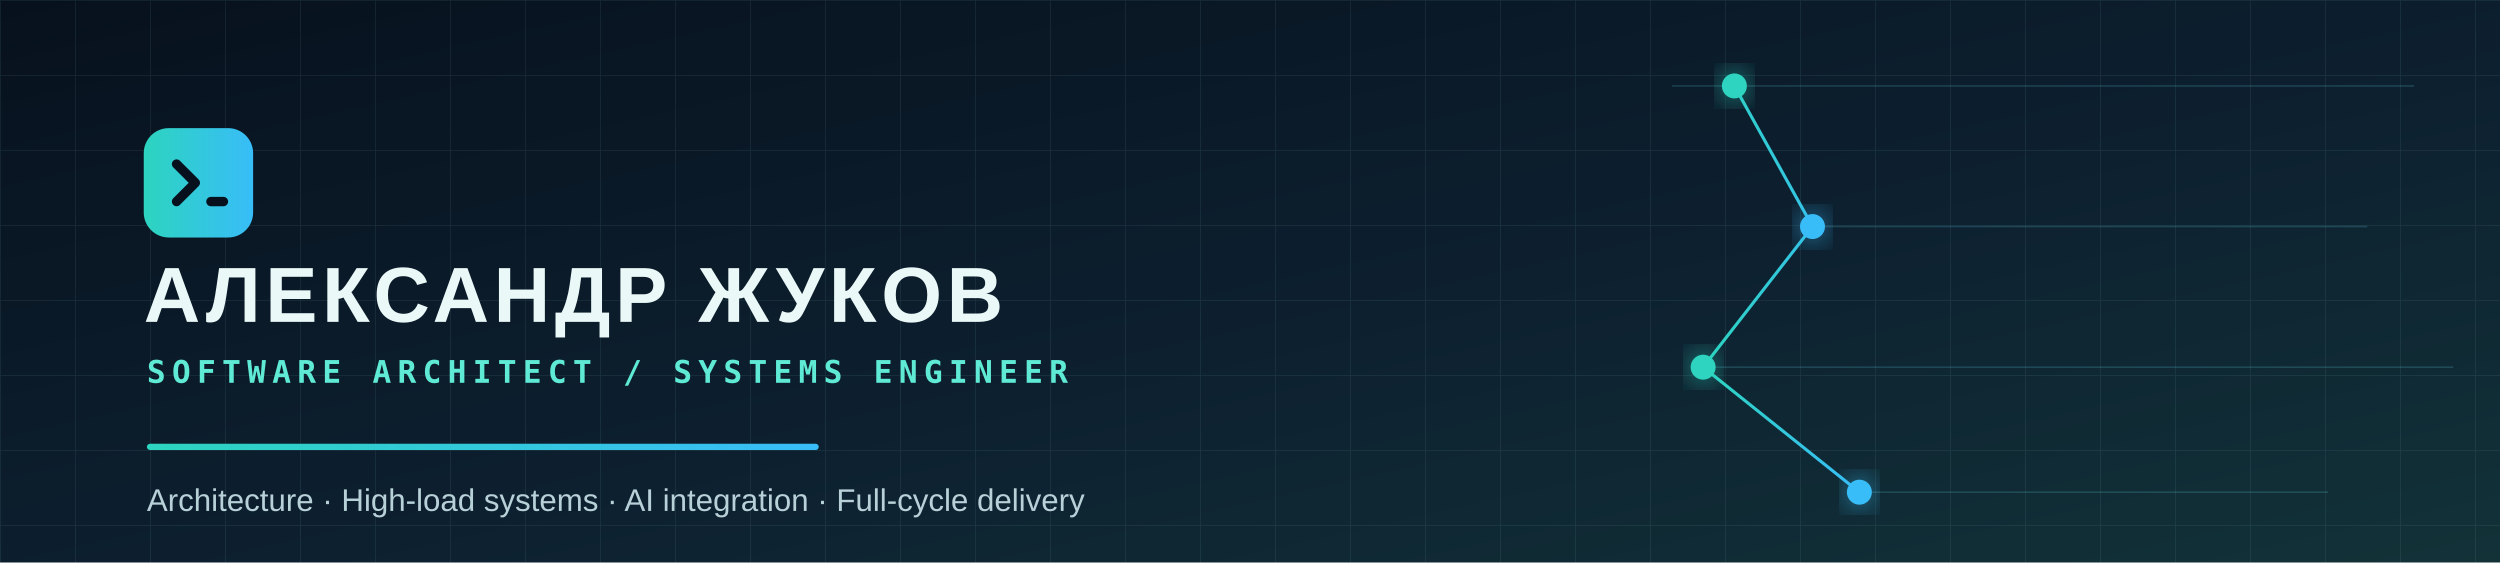
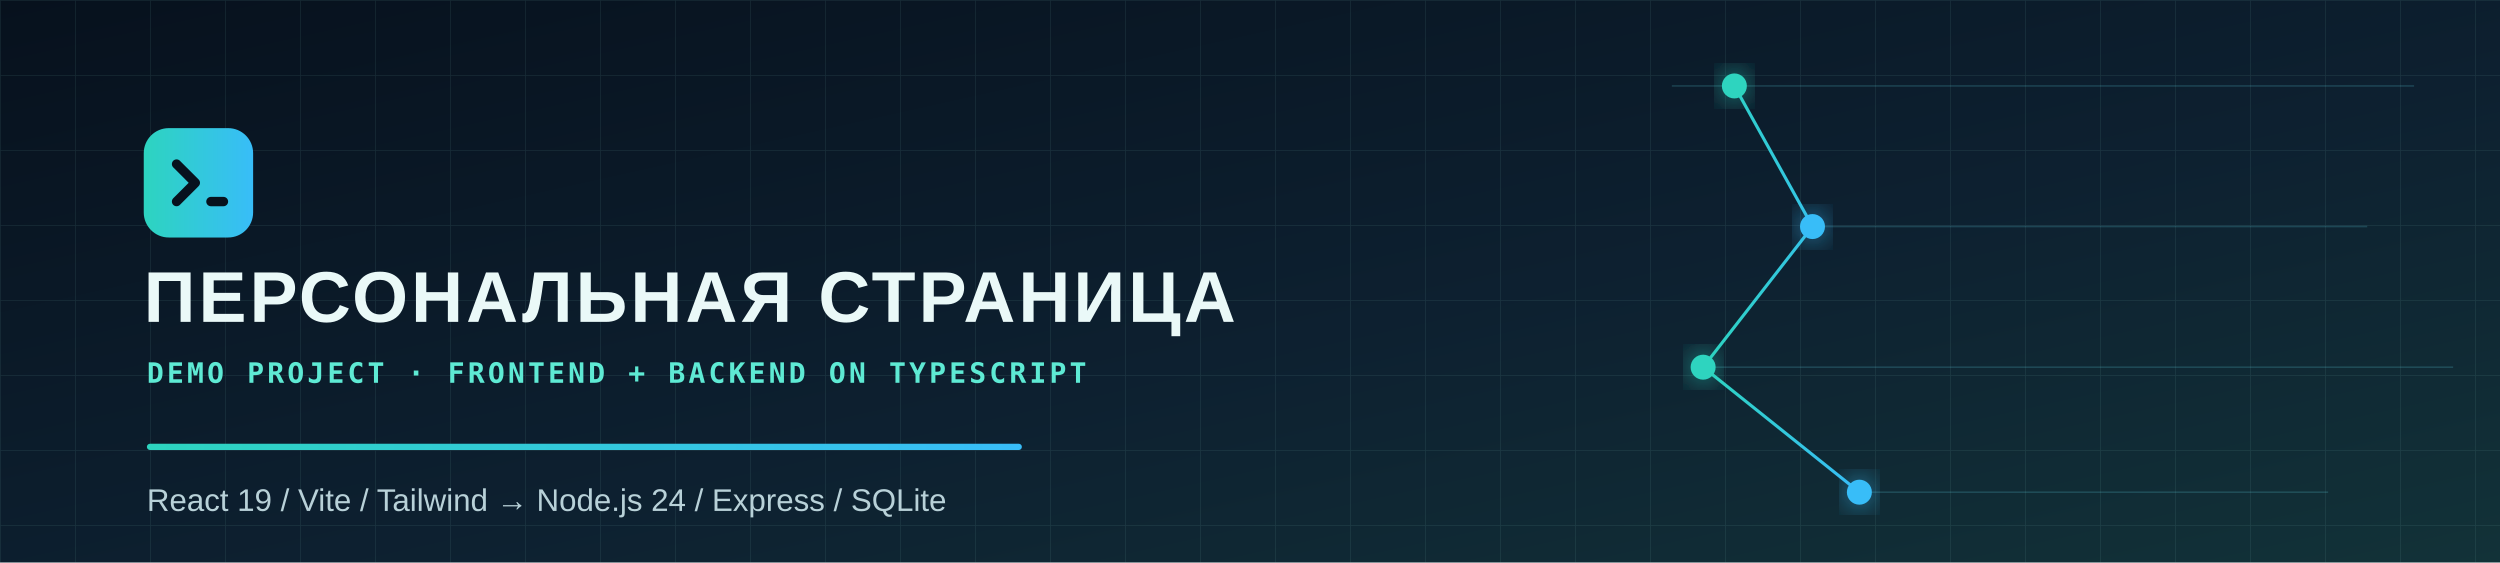
<svg xmlns="http://www.w3.org/2000/svg" width="1600" height="360" viewBox="0 0 1600 360" role="img" aria-labelledby="title desc">
  <defs>
    <linearGradient id="bg" x1="0" y1="0" x2="1" y2="1">
      <stop offset="0" stop-color="#07111d" />
      <stop offset="0.56" stop-color="#0d2030" />
      <stop offset="1" stop-color="#123238" />
    </linearGradient>
    <linearGradient id="accent" x1="0" y1="0" x2="1" y2="0">
      <stop offset="0" stop-color="#2dd4bf" />
      <stop offset="1" stop-color="#38bdf8" />
    </linearGradient>
    <filter id="glow" x="-30%" y="-40%" width="160%" height="180%">
      <feGaussianBlur stdDeviation="10" result="blur" />
      <feMerge>
        <feMergeNode in="blur" />
        <feMergeNode in="SourceGraphic" />
      </feMerge>
    </filter>
    <pattern id="grid" width="48" height="48" patternUnits="userSpaceOnUse">
      <path d="M48 0H0V48" fill="none" stroke="#9ce6de" stroke-opacity=".10" />
    </pattern>
  </defs>
  <rect width="1600" height="360" fill="url(#bg)" />
  <rect width="1600" height="360" fill="url(#grid)" />
  <path d="M1070 55L1545 55M1160 145L1515 145M1090 235L1570 235M1190 315L1490 315" stroke="#67e8f9" stroke-opacity=".18" />
  <path d="M1110 55L1160 145L1090 235L1190 315" fill="none" stroke="url(#accent)" stroke-width="2" />
  <circle cx="1110" cy="55" r="8" fill="#2dd4bf" filter="url(#glow)" />
  <circle cx="1160" cy="145" r="8" fill="#38bdf8" filter="url(#glow)" />
  <circle cx="1090" cy="235" r="8" fill="#2dd4bf" filter="url(#glow)" />
  <circle cx="1190" cy="315" r="8" fill="#38bdf8" filter="url(#glow)" />
  <g transform="translate(92 82)">
    <rect width="70" height="70" rx="16" fill="url(#accent)" />
    <path d="M21 23L33 35L21 47M43 47H51" fill="none" stroke="#07111d" stroke-width="6" stroke-linecap="round" stroke-linejoin="round" />
-     <text x="0" y="124" fill="#eaf9f8" font-family="Arial, sans-serif" font-size="50" font-weight="700" letter-spacing="3">АЛЕКСАНДР ЖУКОВ</text>
-     <text x="2" y="163" fill="#5eead4" font-family="monospace" font-size="20" font-weight="700" letter-spacing="4">SOFTWARE ARCHITECT / SYSTEMS ENGINEER</text>
-     <rect x="2" y="202" width="430" height="4" rx="2" fill="url(#accent)" />
-     <text x="2" y="245" fill="#b8d1d8" font-family="Arial, sans-serif" font-size="20">Architecture · High-load systems · AI integration · Full-cycle delivery</text>
+     <text x="0" y="124" fill="#eaf9f8" font-family="Arial, sans-serif" font-size="46" font-weight="700" letter-spacing="2">ПЕРСОНАЛЬНАЯ СТРАНИЦА</text>
+     <text x="2" y="163" fill="#5eead4" font-family="monospace" font-size="18" font-weight="700" letter-spacing="2">DEMO PROJECT · FRONTEND + BACKEND ON TYPESCRIPT</text>
+     <rect x="2" y="202" width="560" height="4" rx="2" fill="url(#accent)" />
+     <text x="2" y="245" fill="#b8d1d8" font-family="Arial, sans-serif" font-size="20">React 19 / Vite / Tailwind → Node.js 24 / Express / SQLite</text>
  </g>
</svg>
